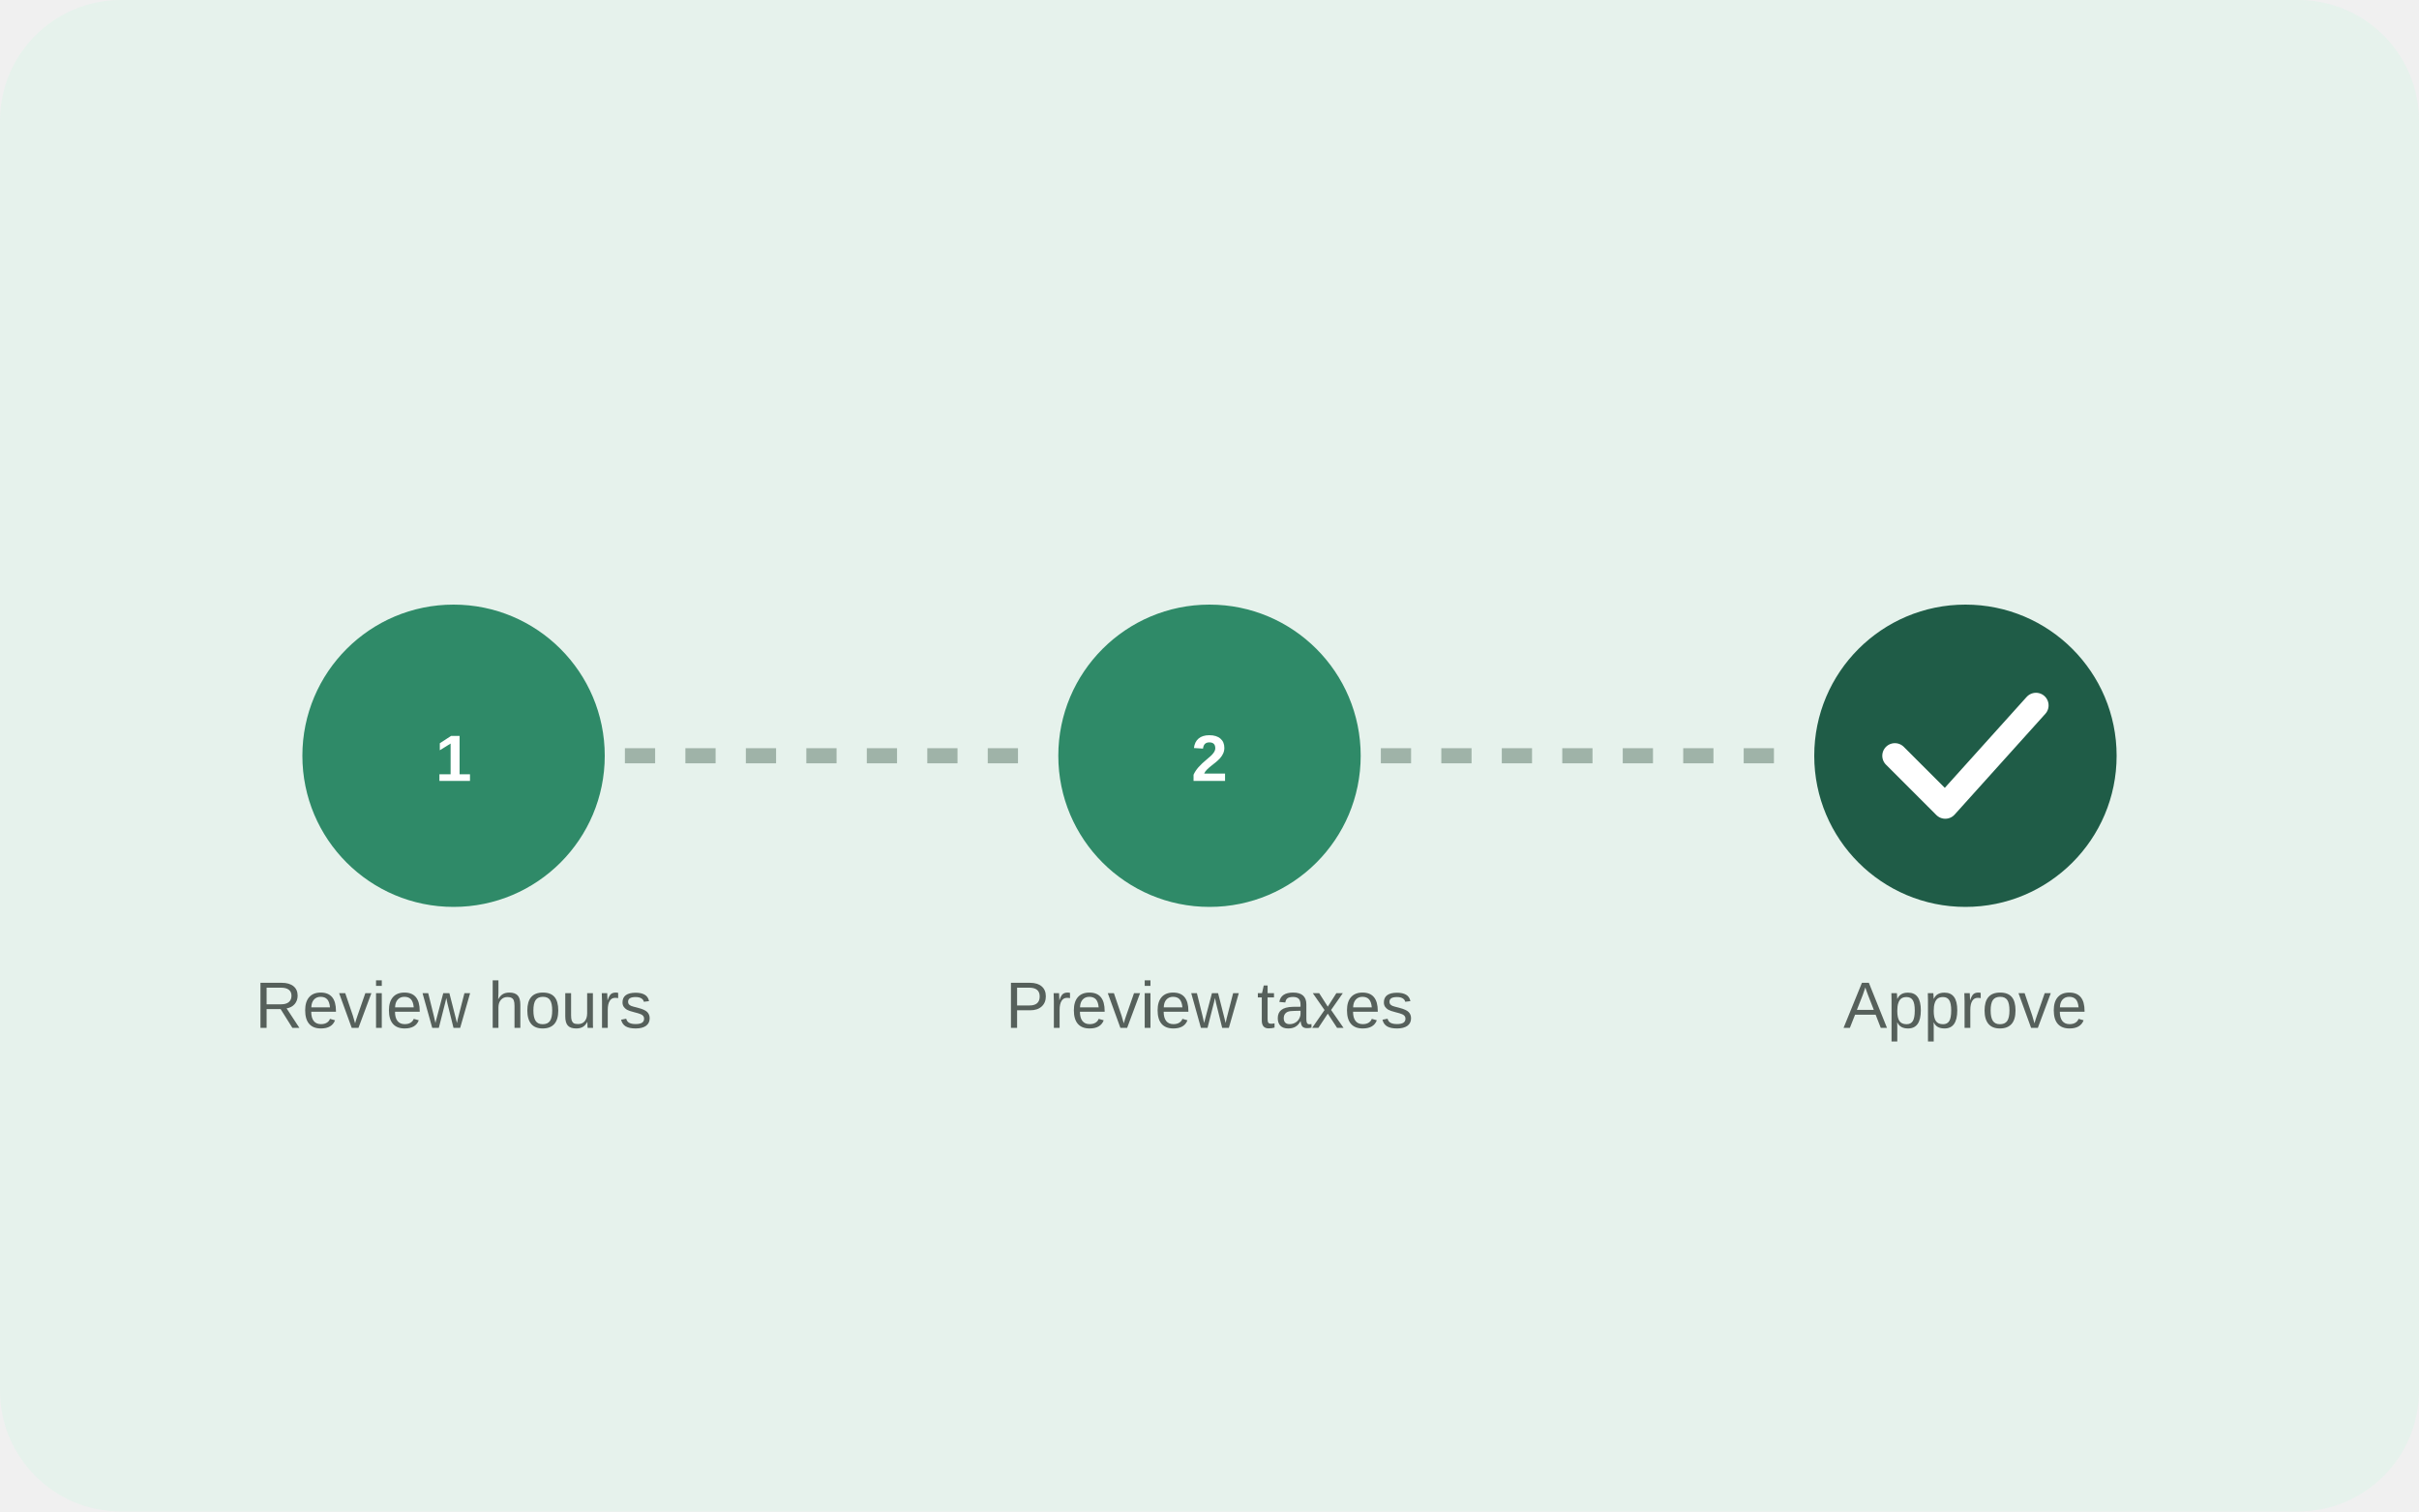
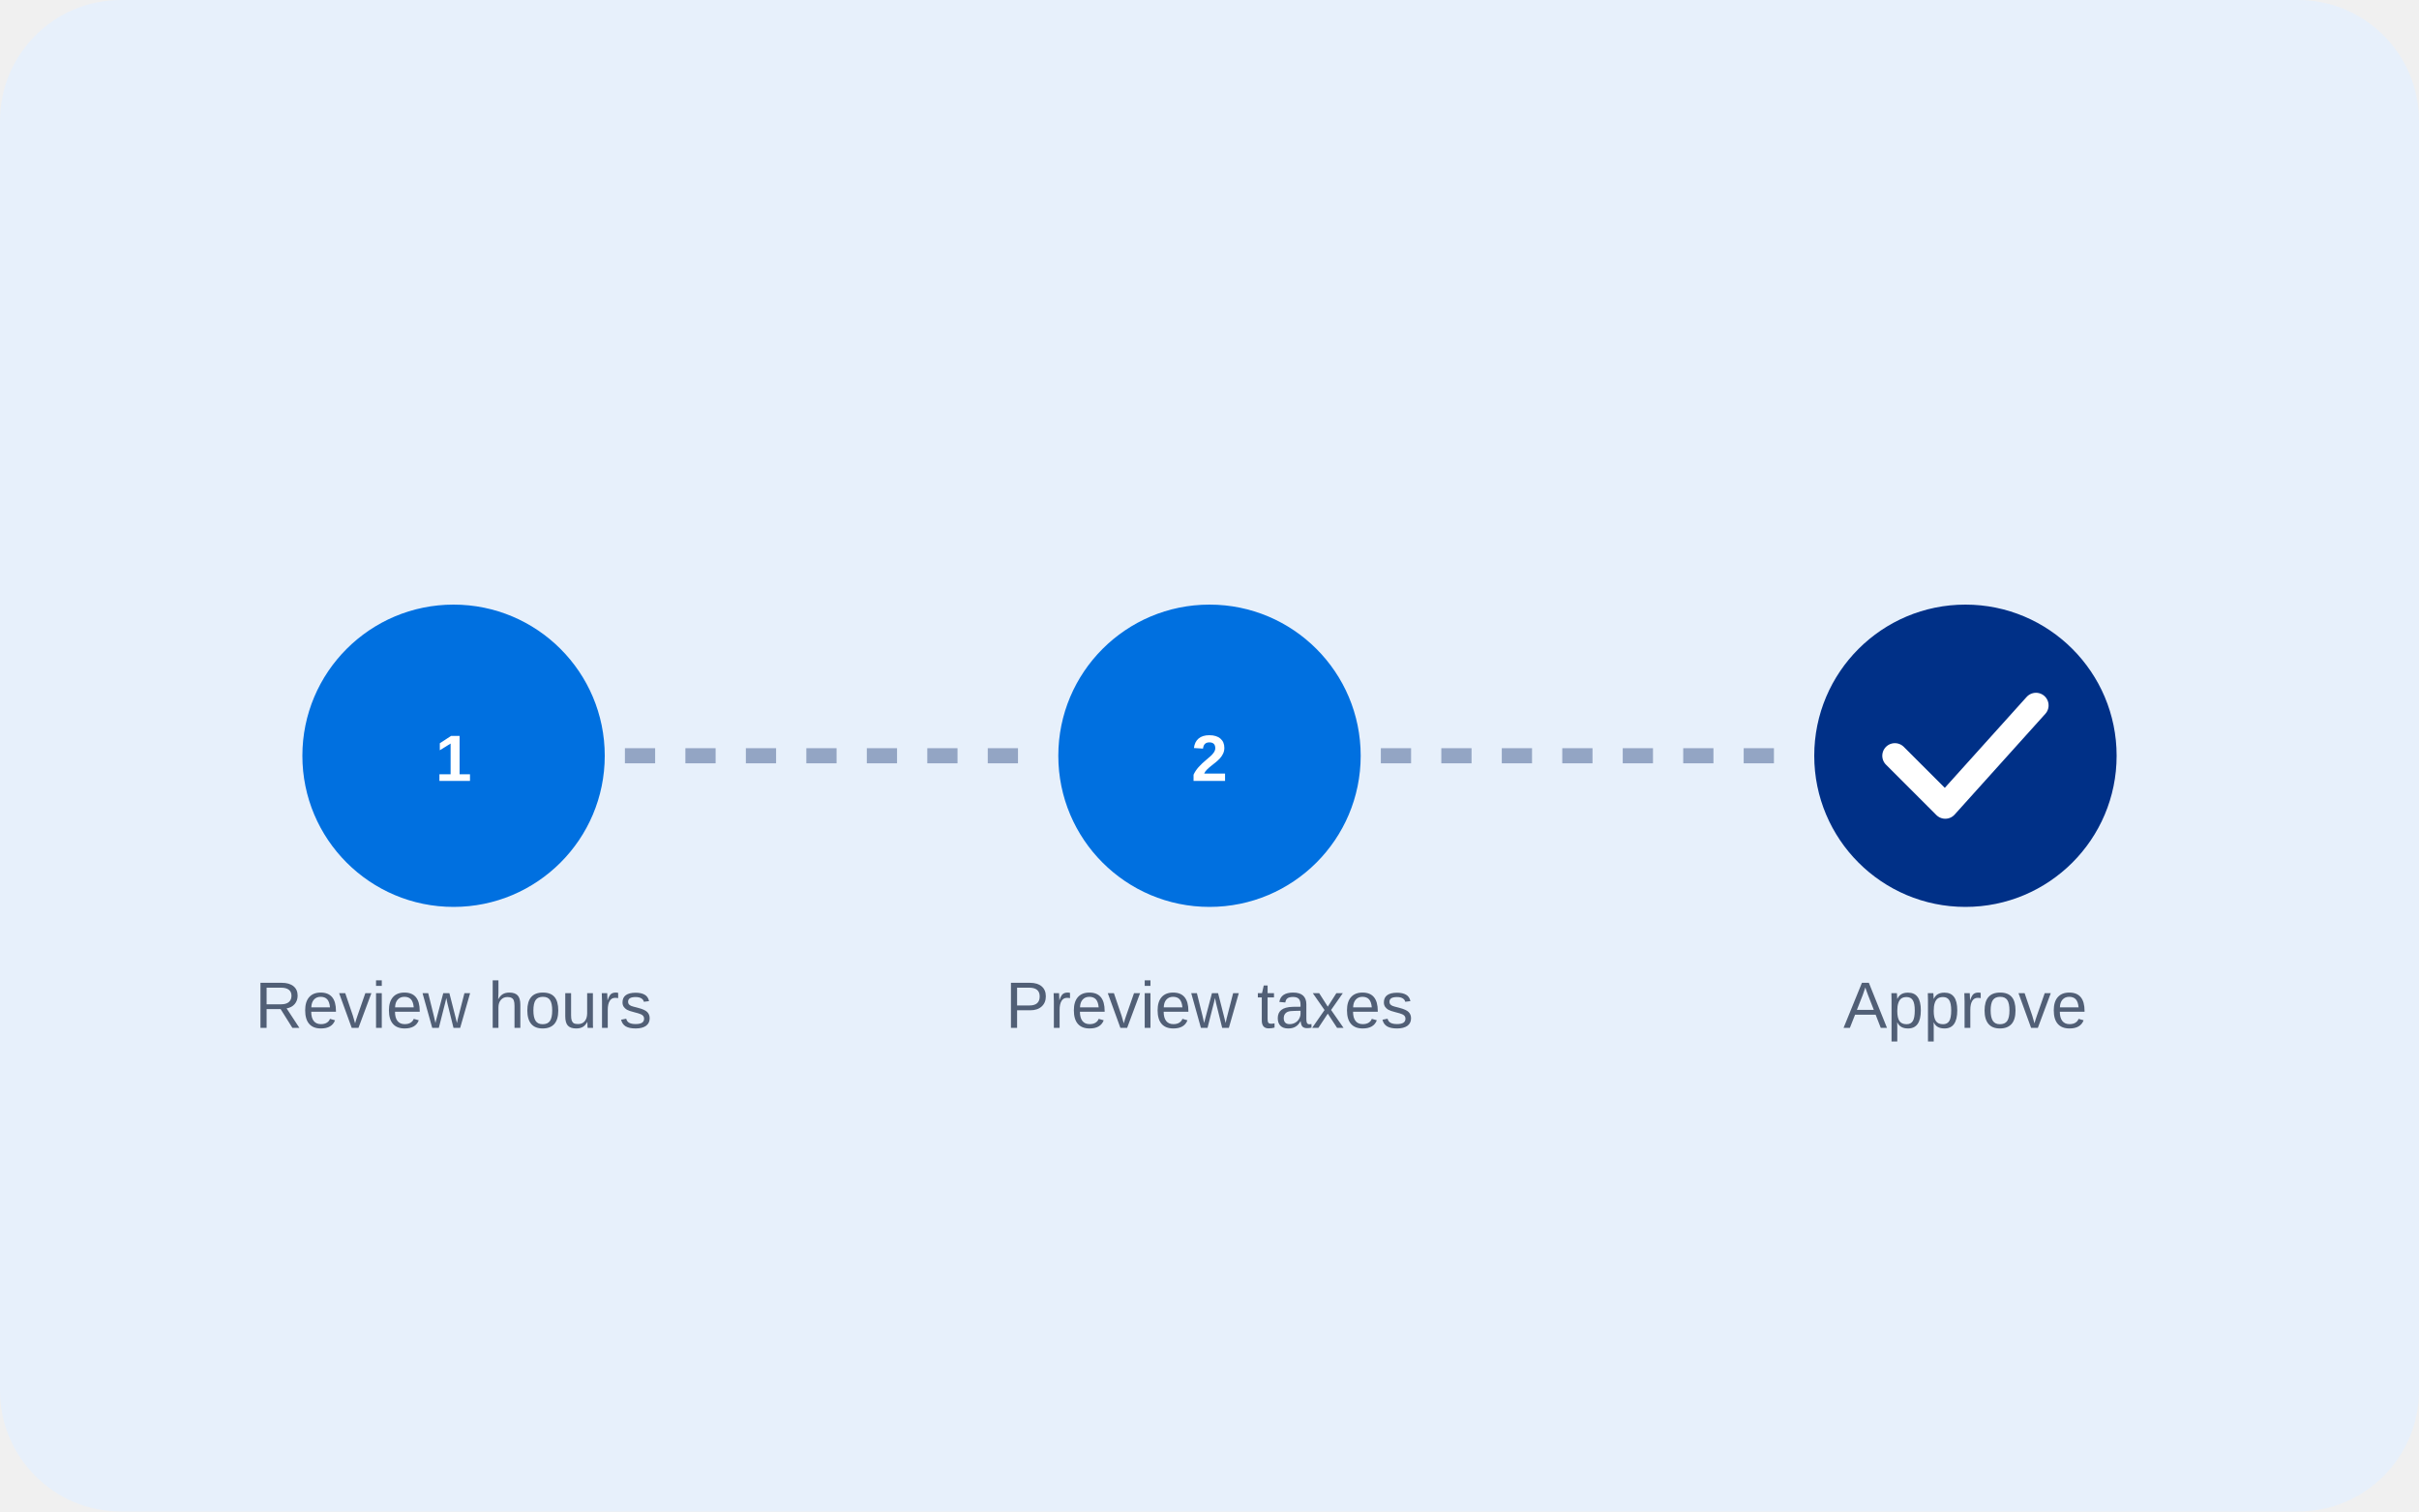
<svg xmlns="http://www.w3.org/2000/svg" viewBox="0 0 480 300" width="480" height="300">
-   <rect width="480" height="300" rx="24" fill="#e6f2ec" />
-   <g font-family="Arial, sans-serif" font-size="13" fill="#56605b">
-     <circle cx="90" cy="150" r="30" fill="#2f8a68" />
+   <rect width="480" height="300" rx="24" fill="#e7f0fb" />
+   <g font-family="Arial, sans-serif" font-size="13" fill="#515f76">
+     <circle cx="90" cy="150" r="30" fill="#0070e0" />
    <text x="90" y="155" fill="#fff" text-anchor="middle" font-weight="700">1</text>
    <text x="90" y="204" text-anchor="middle">Review hours</text>
-     <line x1="124" y1="150" x2="206" y2="150" stroke="#9fb3a8" stroke-width="3" stroke-dasharray="6 6" />
-     <circle cx="240" cy="150" r="30" fill="#2f8a68" />
+     <line x1="124" y1="150" x2="206" y2="150" stroke="#93a5c4" stroke-width="3" stroke-dasharray="6 6" />
+     <circle cx="240" cy="150" r="30" fill="#0070e0" />
    <text x="240" y="155" fill="#fff" text-anchor="middle" font-weight="700">2</text>
    <text x="240" y="204" text-anchor="middle">Preview taxes</text>
-     <line x1="274" y1="150" x2="356" y2="150" stroke="#9fb3a8" stroke-width="3" stroke-dasharray="6 6" />
-     <circle cx="390" cy="150" r="30" fill="#1f5c47" />
+     <line x1="274" y1="150" x2="356" y2="150" stroke="#93a5c4" stroke-width="3" stroke-dasharray="6 6" />
+     <circle cx="390" cy="150" r="30" fill="#003087" />
    <path d="M376 150 L386 160 L404 140" stroke="#fff" stroke-width="5" fill="none" stroke-linecap="round" stroke-linejoin="round" />
    <text x="390" y="204" text-anchor="middle">Approve</text>
  </g>
</svg>
